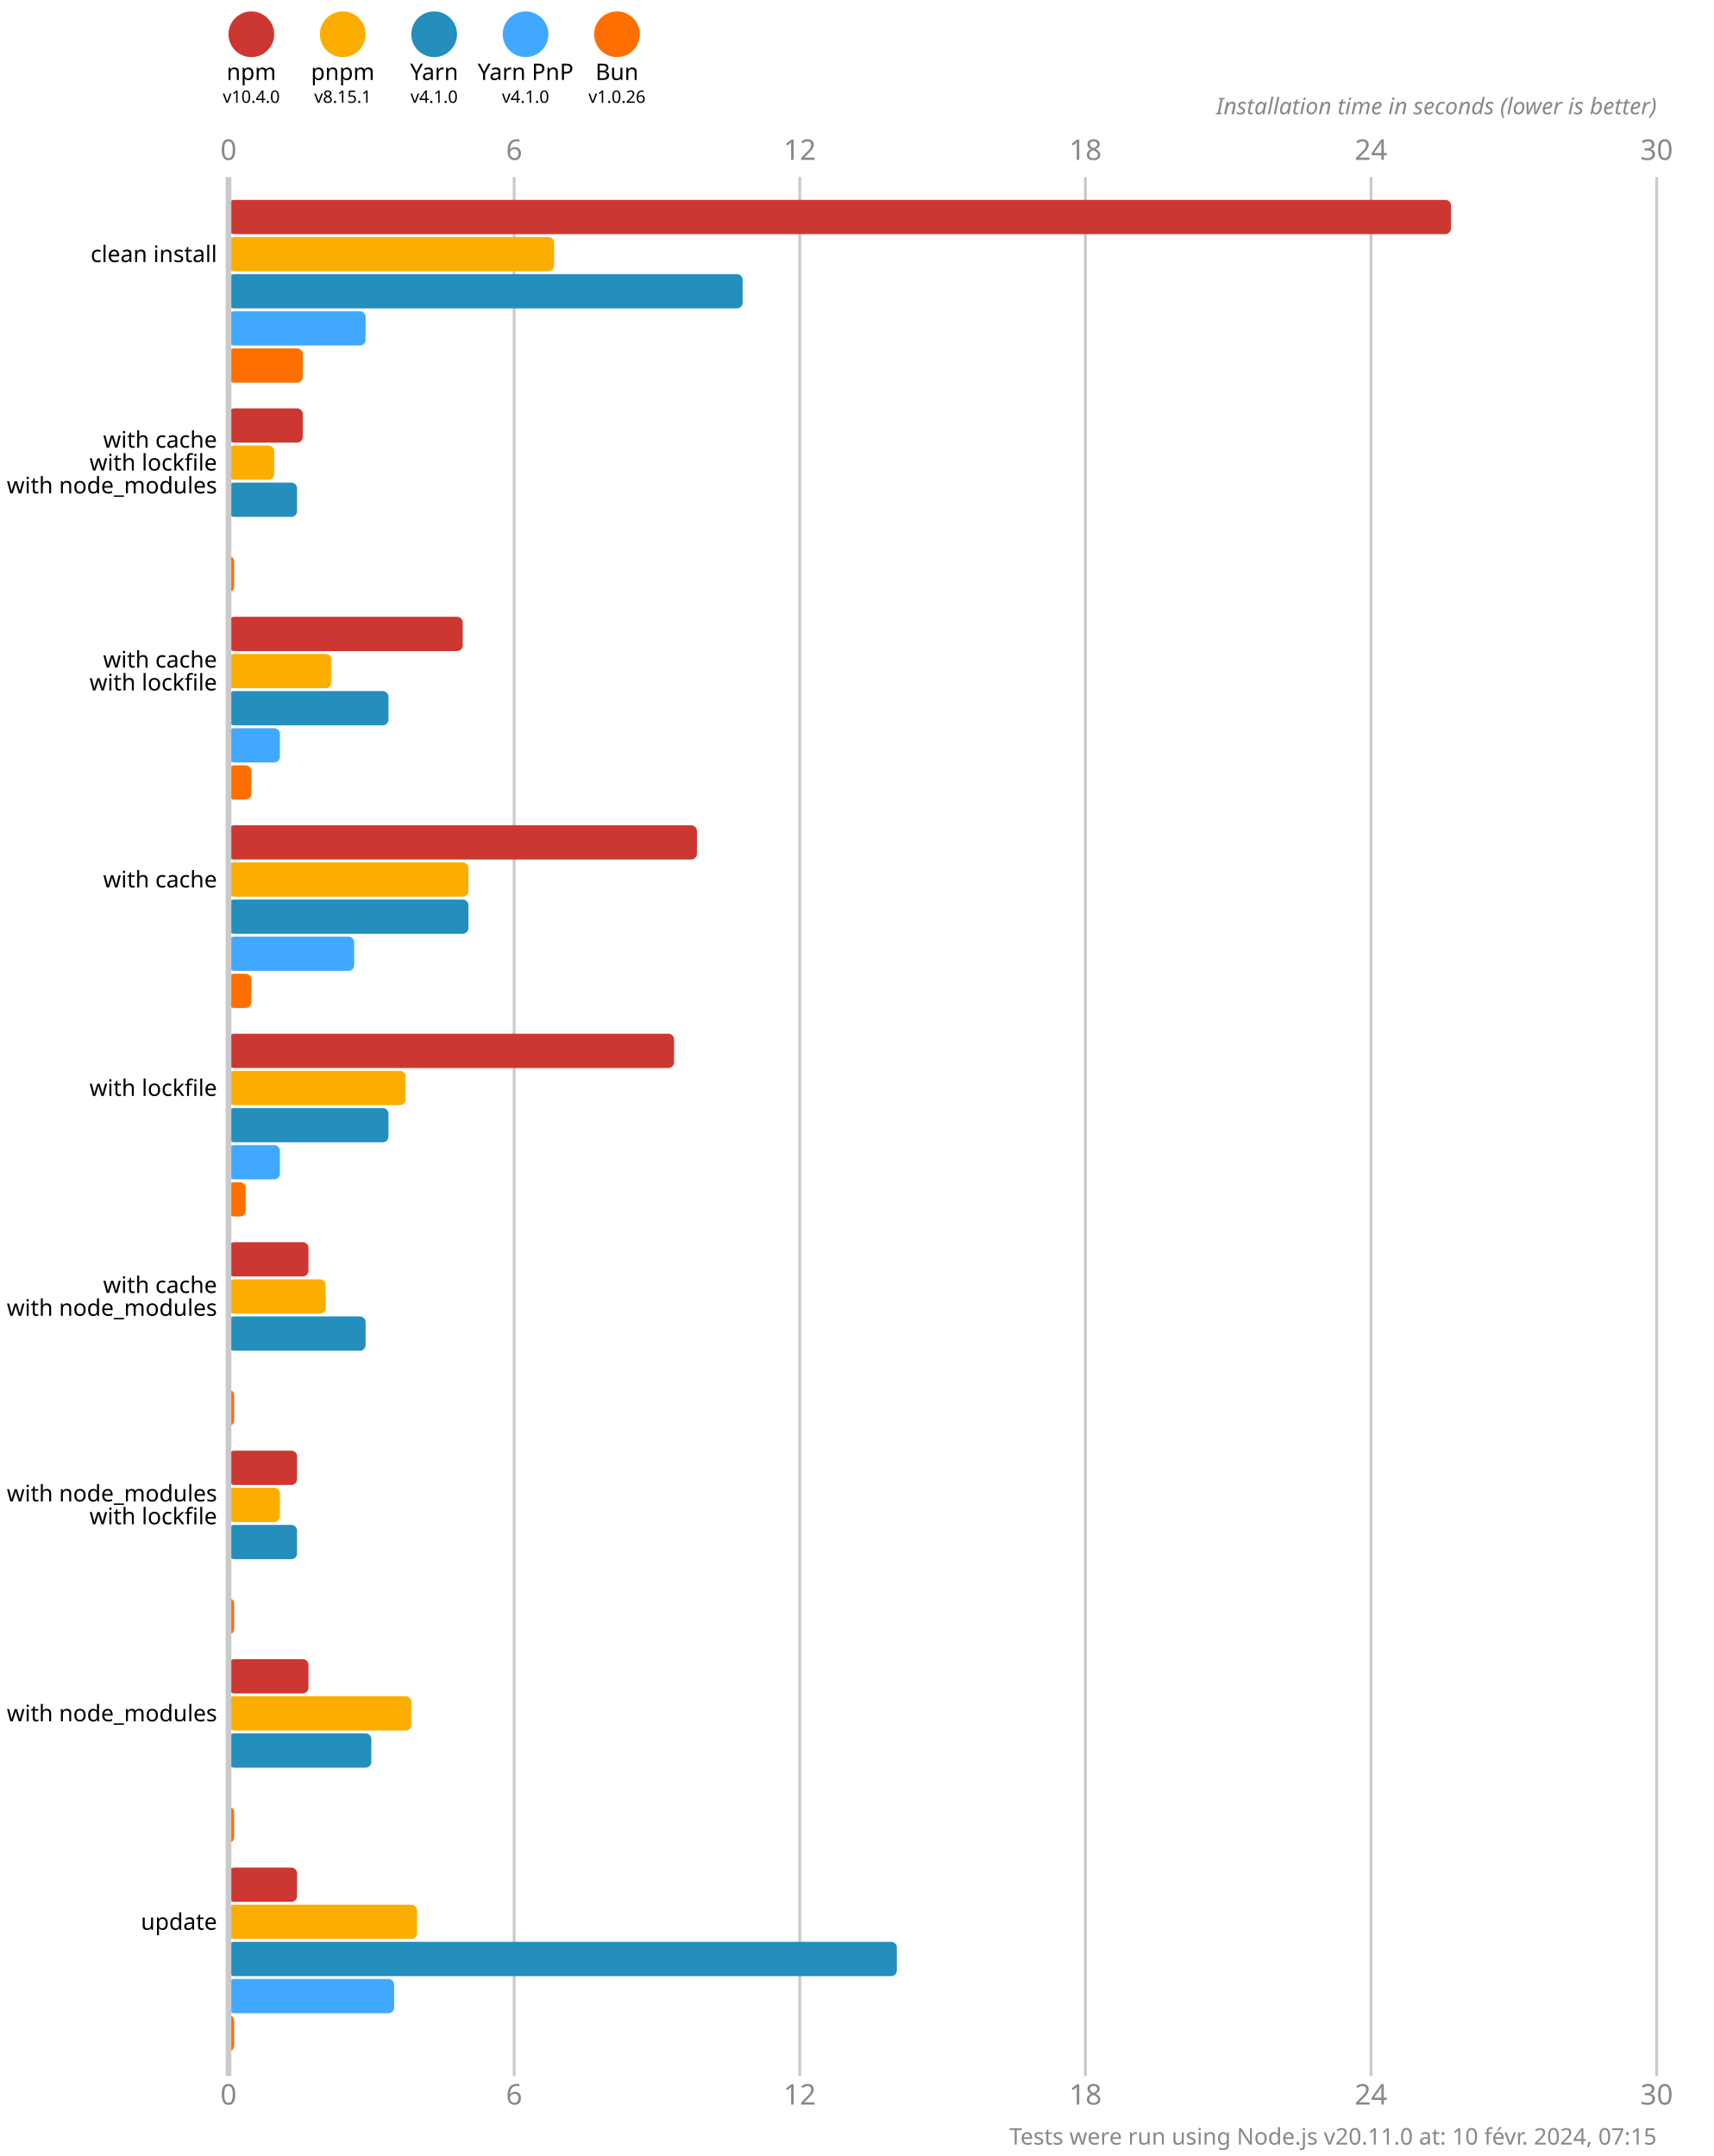
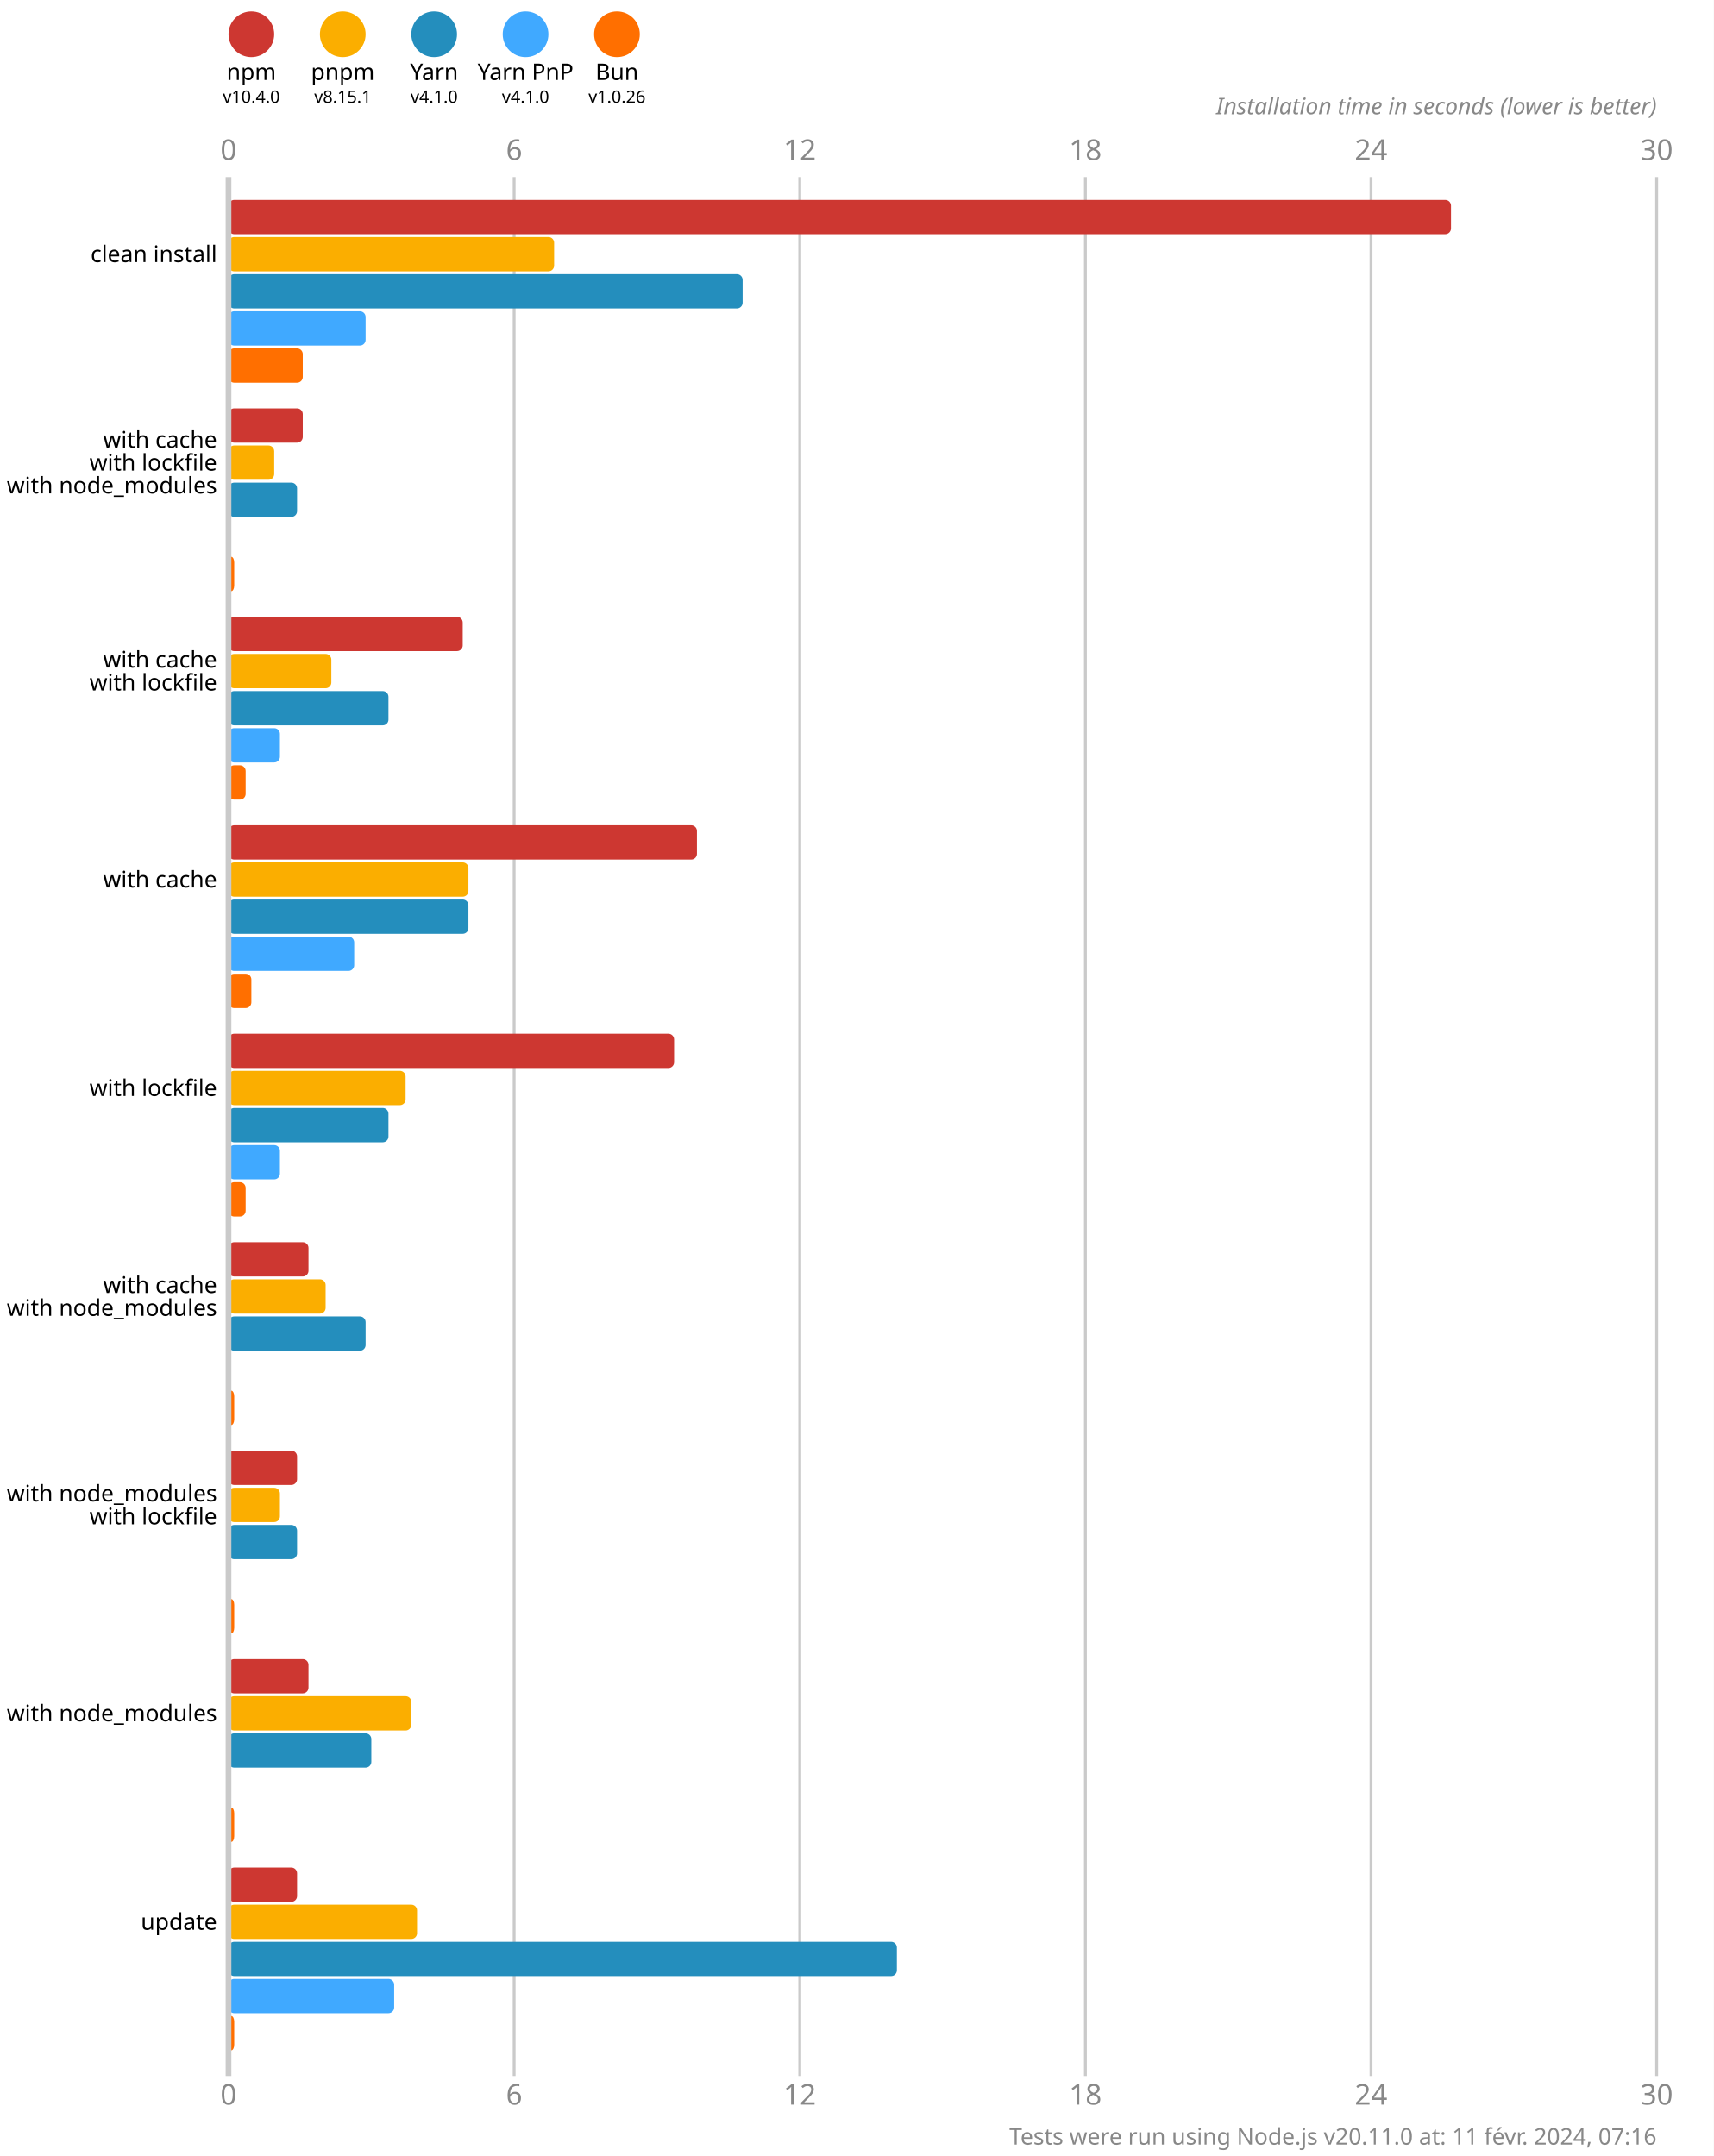
<svg xmlns="http://www.w3.org/2000/svg" version="1.1" viewBox="0 0 300 377.5">
  <style>
    .font { font-family: sans-serif; }
    .s3 { font-size: 3px; }
    .s4 { font-size: 4px; }
    .s5 { font-size: 5px; }
    .line { stroke: #cacaca; }
    .width { stroke-width: 0.5; }
    .text { fill: #888; }
  </style>
  <rect x="0" y="0" width="300" height="377.5" fill="#fff" />
  <circle cx="44" cy="6" r="4" fill="#cd3731" />
  <text x="44" y="14" class="font s4" text-anchor="middle">npm</text>
  <text x="44" y="18" class="font s3" text-anchor="middle">v10.4.0</text>
  <circle cx="60" cy="6" r="4" fill="#fbae00" />
  <text x="60" y="14" class="font s4" text-anchor="middle">pnpm</text>
  <text x="60" y="18" class="font s3" text-anchor="middle">v8.15.1</text>
  <circle cx="76" cy="6" r="4" fill="#248ebd" />
  <text x="76" y="14" class="font s4" text-anchor="middle">Yarn</text>
  <text x="76" y="18" class="font s3" text-anchor="middle">v4.1.0</text>
  <circle cx="92" cy="6" r="4" fill="#40a9ff" />
  <text x="92" y="14" class="font s4" text-anchor="middle">Yarn PnP</text>
  <text x="92" y="18" class="font s3" text-anchor="middle">v4.1.0</text>
  <circle cx="108" cy="6" r="4" fill="#ff6f00" />
  <text x="108" y="14" class="font s4" text-anchor="middle">Bun</text>
  <text x="108" y="18" class="font s3" text-anchor="middle">v1.0.26</text>
  <text x="40" y="28" class="font s5 text" text-anchor="middle">0</text>
  <text x="40" y="368.5" class="font s5 text" text-anchor="middle">0</text>
  <line x1="90" y1="31" x2="90" y2="363.5" class="line width" />
  <text x="90" y="28" class="font s5 text" text-anchor="middle">6</text>
  <text x="90" y="368.5" class="font s5 text" text-anchor="middle">6</text>
  <line x1="140" y1="31" x2="140" y2="363.5" class="line width" />
  <text x="140" y="28" class="font s5 text" text-anchor="middle">12</text>
  <text x="140" y="368.5" class="font s5 text" text-anchor="middle">12</text>
  <line x1="190" y1="31" x2="190" y2="363.5" class="line width" />
  <text x="190" y="28" class="font s5 text" text-anchor="middle">18</text>
  <text x="190" y="368.5" class="font s5 text" text-anchor="middle">18</text>
  <line x1="240" y1="31" x2="240" y2="363.5" class="line width" />
  <text x="240" y="28" class="font s5 text" text-anchor="middle">24</text>
  <text x="240" y="368.5" class="font s5 text" text-anchor="middle">24</text>
  <line x1="290" y1="31" x2="290" y2="363.5" class="line width" />
  <text x="290" y="28" class="font s5 text" text-anchor="middle">30</text>
  <text x="290" y="368.5" class="font s5 text" text-anchor="middle">30</text>
  <text x="290" y="20" class="font s4 text" font-style="italic" text-anchor="end">Installation time in seconds (lower is better)</text>
  <rect x="40" y="35" width="214" height="6" fill="#cd3731" rx="1" ry="1" />
  <rect x="40" y="41.5" width="57" height="6" fill="#fbae00" rx="1" ry="1" />
  <rect x="40" y="48" width="90" height="6" fill="#248ebd" rx="1" ry="1" />
  <rect x="40" y="54.5" width="24" height="6" fill="#40a9ff" rx="1" ry="1" />
  <rect x="40" y="61" width="13" height="6" fill="#ff6f00" rx="1" ry="1" />
  <rect x="40" y="71.5" width="13" height="6" fill="#cd3731" rx="1" ry="1" />
  <rect x="40" y="78" width="8" height="6" fill="#fbae00" rx="1" ry="1" />
  <rect x="40" y="84.5" width="12" height="6" fill="#248ebd" rx="1" ry="1" />
  <rect x="40" y="91" width="0" height="6" fill="#40a9ff" rx="1" ry="1" />
  <rect x="40" y="97.5" width="1" height="6" fill="#ff6f00" rx="1" ry="1" />
  <rect x="40" y="108" width="41" height="6" fill="#cd3731" rx="1" ry="1" />
  <rect x="40" y="114.5" width="18" height="6" fill="#fbae00" rx="1" ry="1" />
  <rect x="40" y="121" width="28" height="6" fill="#248ebd" rx="1" ry="1" />
  <rect x="40" y="127.5" width="9" height="6" fill="#40a9ff" rx="1" ry="1" />
-   <rect x="40" y="134" width="4" height="6" fill="#ff6f00" rx="1" ry="1" />
+   <rect x="40" y="134" width="3" height="6" fill="#ff6f00" rx="1" ry="1" />
  <rect x="40" y="144.5" width="82" height="6" fill="#cd3731" rx="1" ry="1" />
  <rect x="40" y="151" width="42" height="6" fill="#fbae00" rx="1" ry="1" />
  <rect x="40" y="157.5" width="42" height="6" fill="#248ebd" rx="1" ry="1" />
  <rect x="40" y="164" width="22" height="6" fill="#40a9ff" rx="1" ry="1" />
  <rect x="40" y="170.5" width="4" height="6" fill="#ff6f00" rx="1" ry="1" />
  <rect x="40" y="181" width="78" height="6" fill="#cd3731" rx="1" ry="1" />
  <rect x="40" y="187.5" width="31" height="6" fill="#fbae00" rx="1" ry="1" />
  <rect x="40" y="194" width="28" height="6" fill="#248ebd" rx="1" ry="1" />
  <rect x="40" y="200.5" width="9" height="6" fill="#40a9ff" rx="1" ry="1" />
  <rect x="40" y="207" width="3" height="6" fill="#ff6f00" rx="1" ry="1" />
  <rect x="40" y="217.5" width="14" height="6" fill="#cd3731" rx="1" ry="1" />
  <rect x="40" y="224" width="17" height="6" fill="#fbae00" rx="1" ry="1" />
  <rect x="40" y="230.5" width="24" height="6" fill="#248ebd" rx="1" ry="1" />
  <rect x="40" y="237" width="0" height="6" fill="#40a9ff" rx="1" ry="1" />
  <rect x="40" y="243.5" width="1" height="6" fill="#ff6f00" rx="1" ry="1" />
  <rect x="40" y="254" width="12" height="6" fill="#cd3731" rx="1" ry="1" />
  <rect x="40" y="260.5" width="9" height="6" fill="#fbae00" rx="1" ry="1" />
  <rect x="40" y="267" width="12" height="6" fill="#248ebd" rx="1" ry="1" />
  <rect x="40" y="273.5" width="0" height="6" fill="#40a9ff" rx="1" ry="1" />
  <rect x="40" y="280" width="1" height="6" fill="#ff6f00" rx="1" ry="1" />
  <rect x="40" y="290.5" width="14" height="6" fill="#cd3731" rx="1" ry="1" />
  <rect x="40" y="297" width="32" height="6" fill="#fbae00" rx="1" ry="1" />
  <rect x="40" y="303.5" width="25" height="6" fill="#248ebd" rx="1" ry="1" />
  <rect x="40" y="310" width="0" height="6" fill="#40a9ff" rx="1" ry="1" />
  <rect x="40" y="316.5" width="1" height="6" fill="#ff6f00" rx="1" ry="1" />
  <rect x="40" y="327" width="12" height="6" fill="#cd3731" rx="1" ry="1" />
  <rect x="40" y="333.5" width="33" height="6" fill="#fbae00" rx="1" ry="1" />
  <rect x="40" y="340" width="117" height="6" fill="#248ebd" rx="1" ry="1" />
  <rect x="40" y="346.5" width="29" height="6" fill="#40a9ff" rx="1" ry="1" />
  <rect x="40" y="353" width="1" height="6" fill="#ff6f00" rx="1" ry="1" />
  <line x1="40" y1="31" x2="40" y2="363.5" class="line" />
  <text x="38" y="44.5" class="font s4" dominant-baseline="middle" text-anchor="end">clean install</text>
  <text x="38" y="77" class="font s4" dominant-baseline="middle" text-anchor="end">with cache</text>
  <text x="38" y="81" class="font s4" dominant-baseline="middle" text-anchor="end">with lockfile</text>
  <text x="38" y="85" class="font s4" dominant-baseline="middle" text-anchor="end">with node_modules</text>
  <text x="38" y="115.5" class="font s4" dominant-baseline="middle" text-anchor="end">with cache</text>
  <text x="38" y="119.5" class="font s4" dominant-baseline="middle" text-anchor="end">with lockfile</text>
  <text x="38" y="154" class="font s4" dominant-baseline="middle" text-anchor="end">with cache</text>
  <text x="38" y="190.5" class="font s4" dominant-baseline="middle" text-anchor="end">with lockfile</text>
  <text x="38" y="225" class="font s4" dominant-baseline="middle" text-anchor="end">with cache</text>
  <text x="38" y="229" class="font s4" dominant-baseline="middle" text-anchor="end">with node_modules</text>
  <text x="38" y="261.5" class="font s4" dominant-baseline="middle" text-anchor="end">with node_modules</text>
  <text x="38" y="265.5" class="font s4" dominant-baseline="middle" text-anchor="end">with lockfile</text>
  <text x="38" y="300" class="font s4" dominant-baseline="middle" text-anchor="end">with node_modules</text>
  <text x="38" y="336.5" class="font s4" dominant-baseline="middle" text-anchor="end">update</text>
-   <text x="290" y="375.5" class="font s4 text" text-anchor="end">Tests were run using Node.js v20.11.0 at: 10 févr. 2024, 07:15</text>
+   <text x="290" y="375.5" class="font s4 text" text-anchor="end">Tests were run using Node.js v20.11.0 at: 11 févr. 2024, 07:16</text>
</svg>
